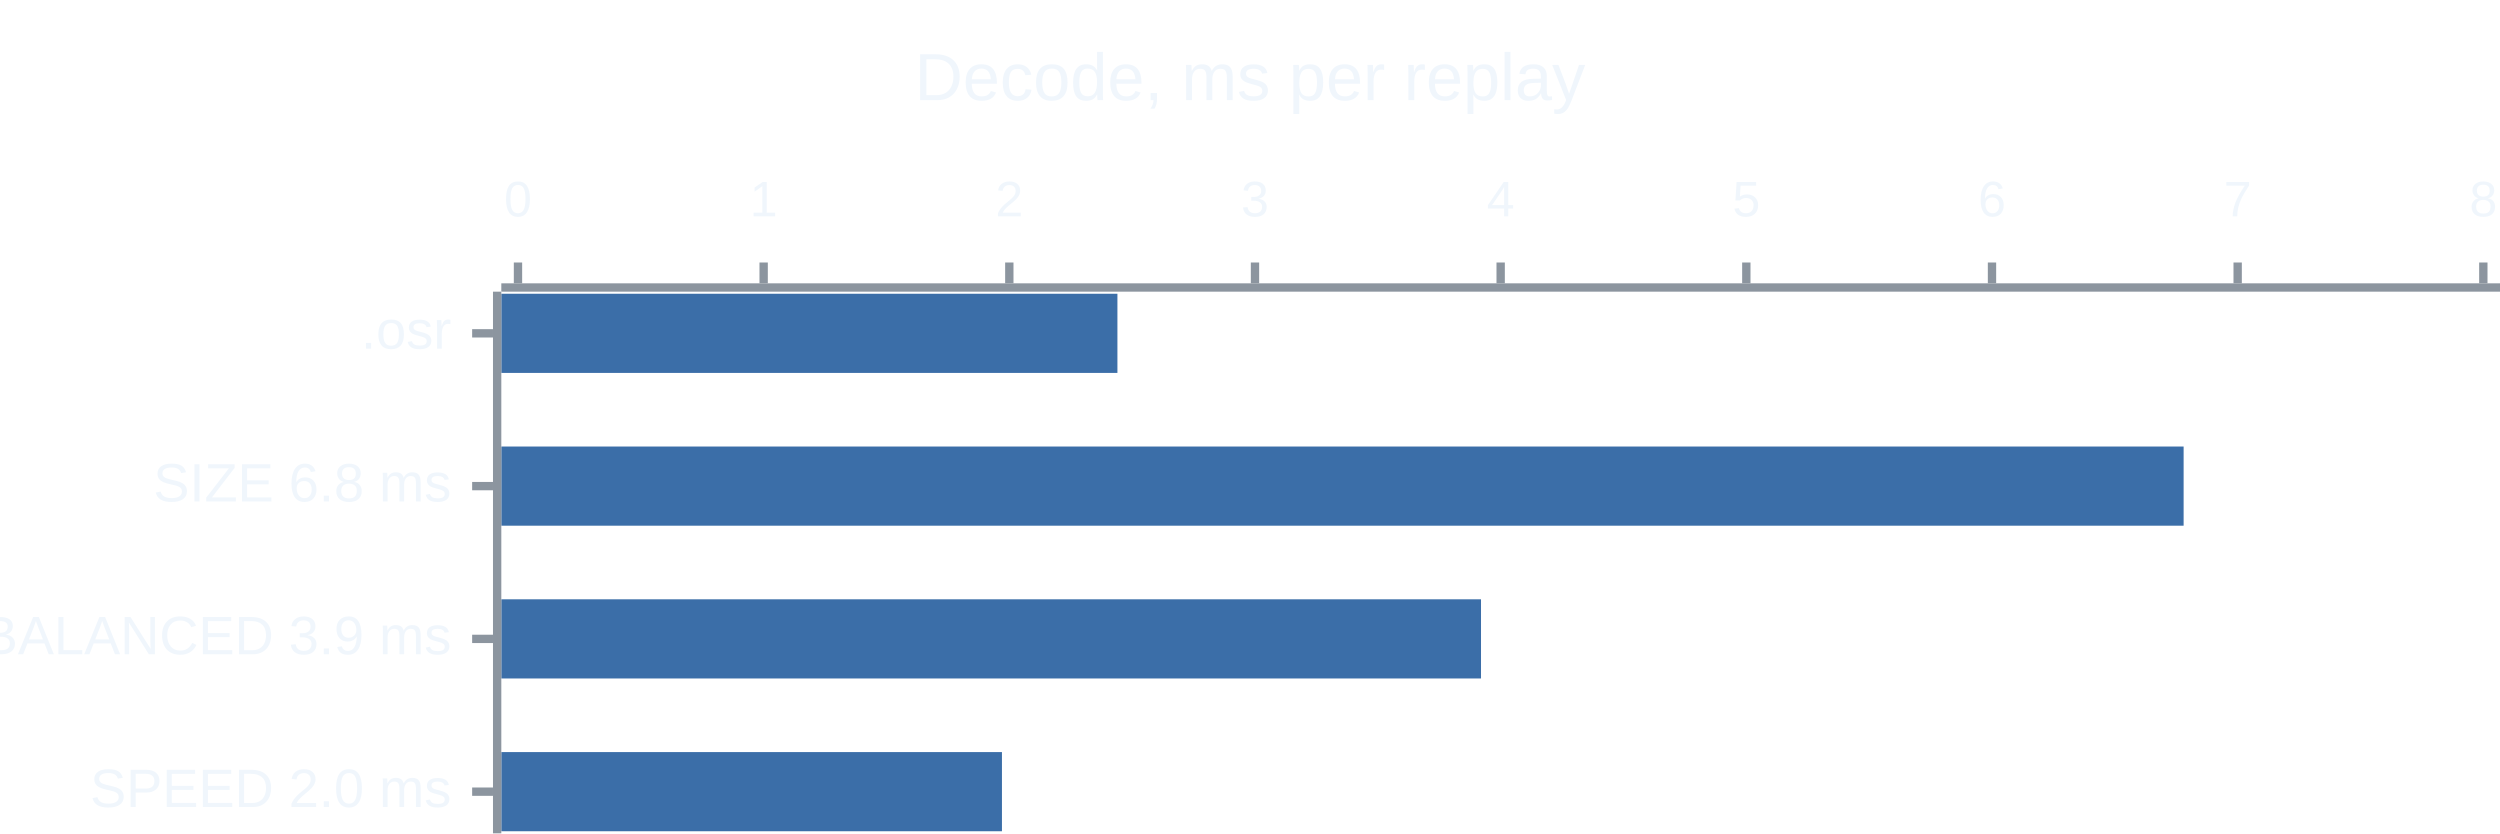
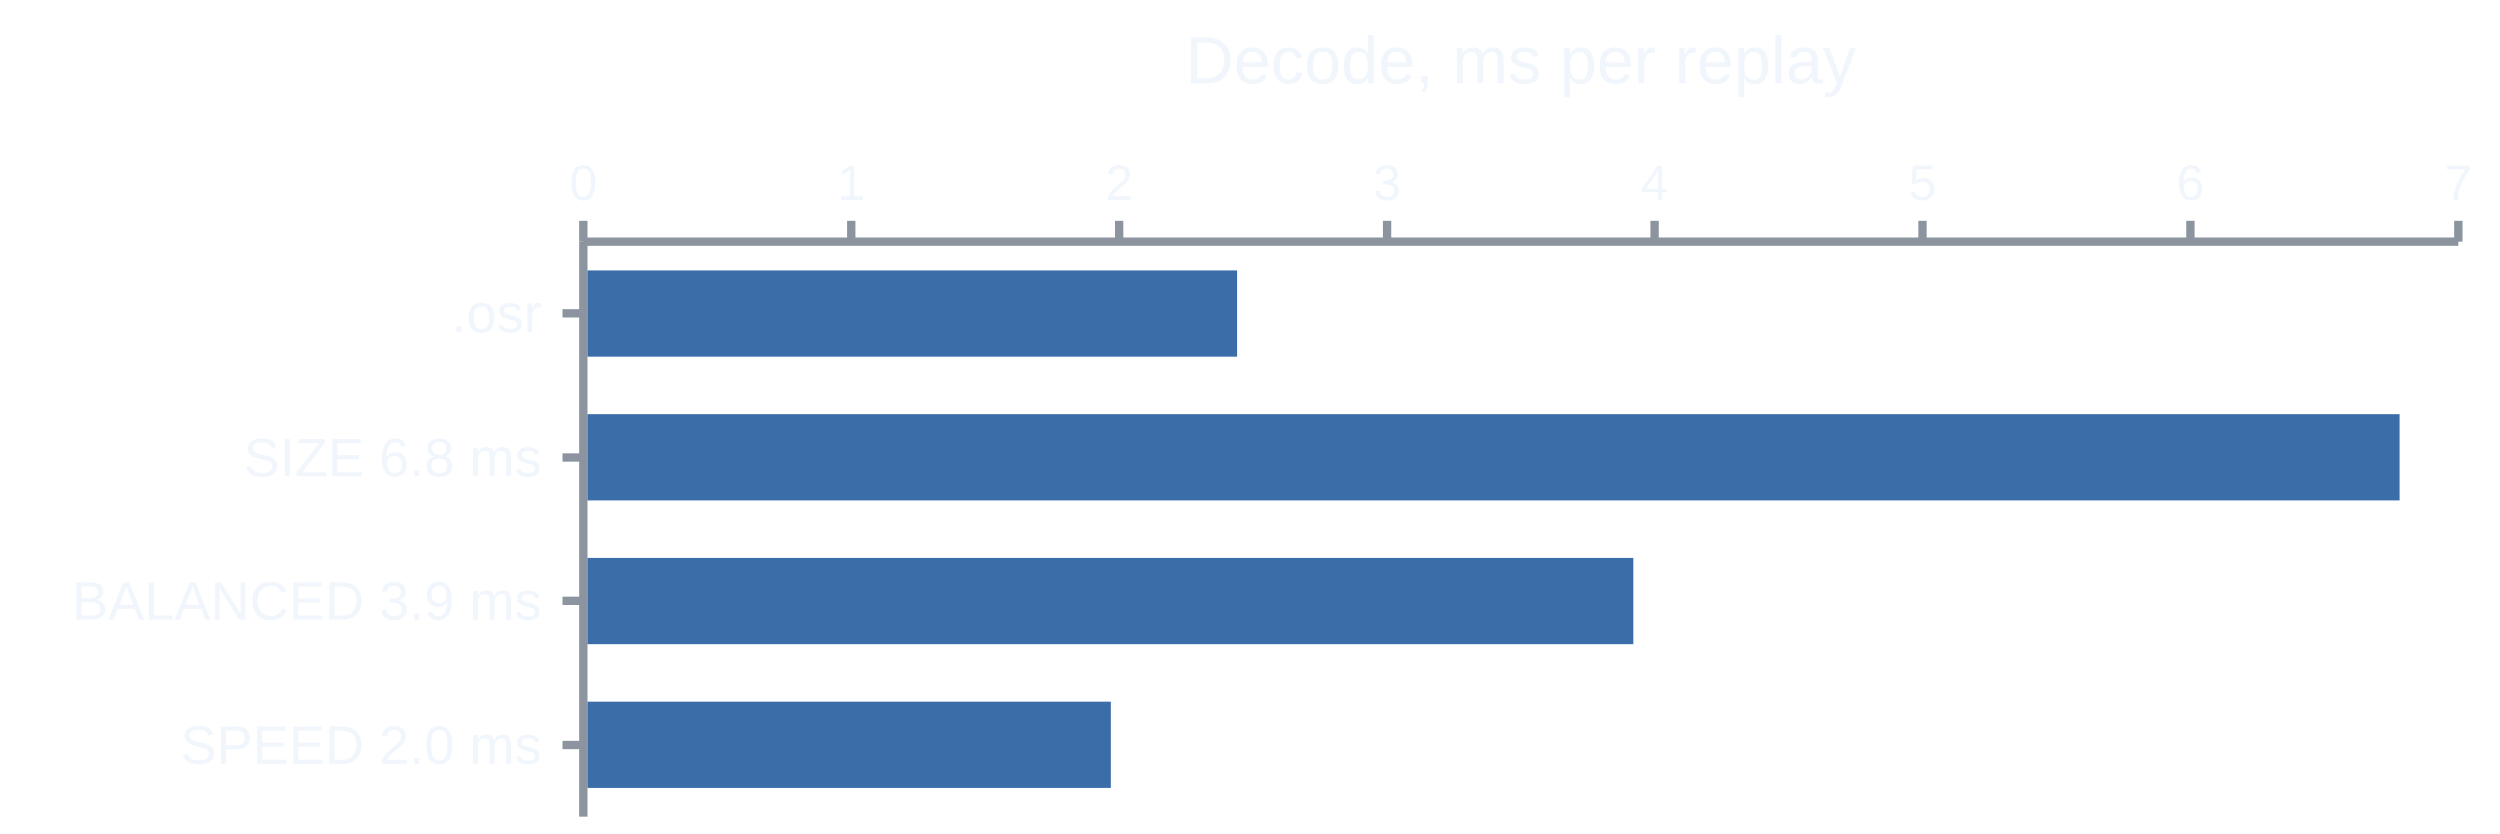
- <svg xmlns="http://www.w3.org/2000/svg" aria-roledescription="xychart" role="graphics-document document" viewBox="0 0 600 200" width="600" height="200" id="c20">
-   <style>#c20{font-family:"trebuchet ms",verdana,arial,sans-serif;font-size:16px;fill:#ccc;}#c20 .error-icon{fill:#a44141;}#c20 .error-text{fill:#ddd;stroke:#ddd;}#c20 .edge-thickness-normal{stroke-width:1px;}#c20 .edge-thickness-thick{stroke-width:3.5px;}#c20 .edge-pattern-solid{stroke-dasharray:0;}#c20 .edge-thickness-invisible{stroke-width:0;fill:none;}#c20 .edge-pattern-dashed{stroke-dasharray:3;}#c20 .edge-pattern-dotted{stroke-dasharray:2;}#c20 .marker{fill:lightgrey;stroke:lightgrey;}#c20 .marker.cross{stroke:lightgrey;}#c20 svg{font-family:"trebuchet ms",verdana,arial,sans-serif;font-size:16px;}#c20 p{margin:0;}#c20 :root{--mermaid-font-family:"trebuchet ms",verdana,arial,sans-serif;}</style>
-   <g />
-   <g class="main">
-     <rect fill="transparent" class="background" height="200" width="600" />
-     <g class="chart-title">
-       <text transform="translate(300, 19.5) rotate(0)" text-anchor="middle" dominant-baseline="middle" font-size="16" fill="#f0f6fc" y="0" x="0">Decode, ms per replay</text>
-     </g>
-     <g class="plot">
-       <g class="bar-plot-0">
-         <rect stroke-width="0" stroke="#3b6ea8" fill="#3b6ea8" height="19" width="147.864" y="70.5" x="120.316" />
-         <rect stroke-width="0" stroke="#3b6ea8" fill="#3b6ea8" height="19" width="403.752" y="107.167" x="120.316" />
-         <rect stroke-width="0" stroke="#3b6ea8" fill="#3b6ea8" height="19" width="235.125" y="143.833" x="120.316" />
-         <rect stroke-width="0" stroke="#3b6ea8" fill="#3b6ea8" height="19" width="120.152" y="180.5" x="120.316" />
-       </g>
-     </g>
-     <g class="left-axis">
-       <g class="axisl-line">
-         <path stroke-width="2" stroke="#8c959f" fill="none" d="M 119.316,70 L 119.316,200" />
-       </g>
-       <g class="label">
-         <text transform="translate(108.3159, 80) rotate(0)" text-anchor="end" dominant-baseline="middle" font-size="13" fill="#f0f6fc" y="0" x="0">.osr</text>
-         <text transform="translate(108.3159, 116.6667) rotate(0)" text-anchor="end" dominant-baseline="middle" font-size="13" fill="#f0f6fc" y="0" x="0">SIZE 6.8 ms</text>
-         <text transform="translate(108.3159, 153.3333) rotate(0)" text-anchor="end" dominant-baseline="middle" font-size="13" fill="#f0f6fc" y="0" x="0">BALANCED 3.9 ms</text>
-         <text transform="translate(108.3159, 190) rotate(0)" text-anchor="end" dominant-baseline="middle" font-size="13" fill="#f0f6fc" y="0" x="0">SPEED 2.0 ms</text>
-       </g>
-       <g class="ticks">
-         <path stroke-width="2" stroke="#8c959f" fill="none" d="M 118.316,80 L 113.316,80" />
-         <path stroke-width="2" stroke="#8c959f" fill="none" d="M 118.316,116.667 L 113.316,116.667" />
-         <path stroke-width="2" stroke="#8c959f" fill="none" d="M 118.316,153.333 L 113.316,153.333" />
-         <path stroke-width="2" stroke="#8c959f" fill="none" d="M 118.316,190 L 113.316,190" />
-       </g>
-     </g>
-     <g class="top-axis">
-       <g class="axis-line">
-         <path stroke-width="2" stroke="#8c959f" fill="none" d="M 120.316,69 L 600,69" />
-       </g>
-       <g class="label">
-         <text transform="translate(124.3159, 44) rotate(0)" text-anchor="middle" dominant-baseline="text-before-edge" font-size="12" fill="#f0f6fc" y="0" x="0">0</text>
-         <text transform="translate(183.2764, 44) rotate(0)" text-anchor="middle" dominant-baseline="text-before-edge" font-size="12" fill="#f0f6fc" y="0" x="0">1</text>
-         <text transform="translate(242.2369, 44) rotate(0)" text-anchor="middle" dominant-baseline="text-before-edge" font-size="12" fill="#f0f6fc" y="0" x="0">2</text>
-         <text transform="translate(301.1974, 44) rotate(0)" text-anchor="middle" dominant-baseline="text-before-edge" font-size="12" fill="#f0f6fc" y="0" x="0">3</text>
-         <text transform="translate(360.158, 44) rotate(0)" text-anchor="middle" dominant-baseline="text-before-edge" font-size="12" fill="#f0f6fc" y="0" x="0">4</text>
-         <text transform="translate(419.1185, 44) rotate(0)" text-anchor="middle" dominant-baseline="text-before-edge" font-size="12" fill="#f0f6fc" y="0" x="0">5</text>
-         <text transform="translate(478.079, 44) rotate(0)" text-anchor="middle" dominant-baseline="text-before-edge" font-size="12" fill="#f0f6fc" y="0" x="0">6</text>
-         <text transform="translate(537.0395, 44) rotate(0)" text-anchor="middle" dominant-baseline="text-before-edge" font-size="12" fill="#f0f6fc" y="0" x="0">7</text>
-         <text transform="translate(596, 44) rotate(0)" text-anchor="middle" dominant-baseline="text-before-edge" font-size="12" fill="#f0f6fc" y="0" x="0">8</text>
-       </g>
-       <g class="ticks">
-         <path stroke-width="2" stroke="#8c959f" fill="none" d="M 124.316,68 L 124.316,63" />
-         <path stroke-width="2" stroke="#8c959f" fill="none" d="M 183.276,68 L 183.276,63" />
-         <path stroke-width="2" stroke="#8c959f" fill="none" d="M 242.237,68 L 242.237,63" />
-         <path stroke-width="2" stroke="#8c959f" fill="none" d="M 301.197,68 L 301.197,63" />
-         <path stroke-width="2" stroke="#8c959f" fill="none" d="M 360.158,68 L 360.158,63" />
-         <path stroke-width="2" stroke="#8c959f" fill="none" d="M 419.118,68 L 419.118,63" />
-         <path stroke-width="2" stroke="#8c959f" fill="none" d="M 478.079,68 L 478.079,63" />
-         <path stroke-width="2" stroke="#8c959f" fill="none" d="M 537.039,68 L 537.039,63" />
-         <path stroke-width="2" stroke="#8c959f" fill="none" d="M 596,68 L 596,63" />
-       </g>
-     </g>
-   </g>
-   <g class="mermaid-tmp-group" />
+ <svg xmlns="http://www.w3.org/2000/svg" width="600" height="200" viewBox="0 0 600 200" font-family="&quot;trebuchet ms&quot;, verdana, arial, sans-serif">
+   <text x="365.0" y="20" font-size="16" fill="#f0f6fc" text-anchor="middle">Decode, ms per replay</text>
+   <path d="M140 58H590M140 58V196" stroke="#8c959f" stroke-width="2" fill="none" />
+   <path d="M140.0 58v-5" stroke="#8c959f" stroke-width="2" />
+   <text x="140.0" y="48" font-size="12" fill="#f0f6fc" text-anchor="middle">0</text>
+   <path d="M204.3 58v-5" stroke="#8c959f" stroke-width="2" />
+   <text x="204.3" y="48" font-size="12" fill="#f0f6fc" text-anchor="middle">1</text>
+   <path d="M268.6 58v-5" stroke="#8c959f" stroke-width="2" />
+   <text x="268.6" y="48" font-size="12" fill="#f0f6fc" text-anchor="middle">2</text>
+   <path d="M332.9 58v-5" stroke="#8c959f" stroke-width="2" />
+   <text x="332.9" y="48" font-size="12" fill="#f0f6fc" text-anchor="middle">3</text>
+   <path d="M397.1 58v-5" stroke="#8c959f" stroke-width="2" />
+   <text x="397.1" y="48" font-size="12" fill="#f0f6fc" text-anchor="middle">4</text>
+   <path d="M461.4 58v-5" stroke="#8c959f" stroke-width="2" />
+   <text x="461.4" y="48" font-size="12" fill="#f0f6fc" text-anchor="middle">5</text>
+   <path d="M525.7 58v-5" stroke="#8c959f" stroke-width="2" />
+   <text x="525.7" y="48" font-size="12" fill="#f0f6fc" text-anchor="middle">6</text>
+   <path d="M590.0 58v-5" stroke="#8c959f" stroke-width="2" />
+   <text x="590.0" y="48" font-size="12" fill="#f0f6fc" text-anchor="middle">7</text>
+   <path d="M140 75.2h-5" stroke="#8c959f" stroke-width="2" />
+   <text x="130" y="75.2" font-size="13" fill="#f0f6fc" text-anchor="end" dominant-baseline="central">.osr</text>
+   <rect x="141" y="64.9" width="155.9" height="20.7" fill="#3b6ea8" />
+   <path d="M140 109.8h-5" stroke="#8c959f" stroke-width="2" />
+   <text x="130" y="109.8" font-size="13" fill="#f0f6fc" text-anchor="end" dominant-baseline="central">SIZE 6.8 ms</text>
+   <rect x="141" y="99.4" width="434.9" height="20.7" fill="#3b6ea8" />
+   <path d="M140 144.2h-5" stroke="#8c959f" stroke-width="2" />
+   <text x="130" y="144.2" font-size="13" fill="#f0f6fc" text-anchor="end" dominant-baseline="central">BALANCED 3.9 ms</text>
+   <rect x="141" y="133.9" width="251.0" height="20.7" fill="#3b6ea8" />
+   <path d="M140 178.8h-5" stroke="#8c959f" stroke-width="2" />
+   <text x="130" y="178.8" font-size="13" fill="#f0f6fc" text-anchor="end" dominant-baseline="central">SPEED 2.0 ms</text>
+   <rect x="141" y="168.4" width="125.6" height="20.7" fill="#3b6ea8" />
</svg>
